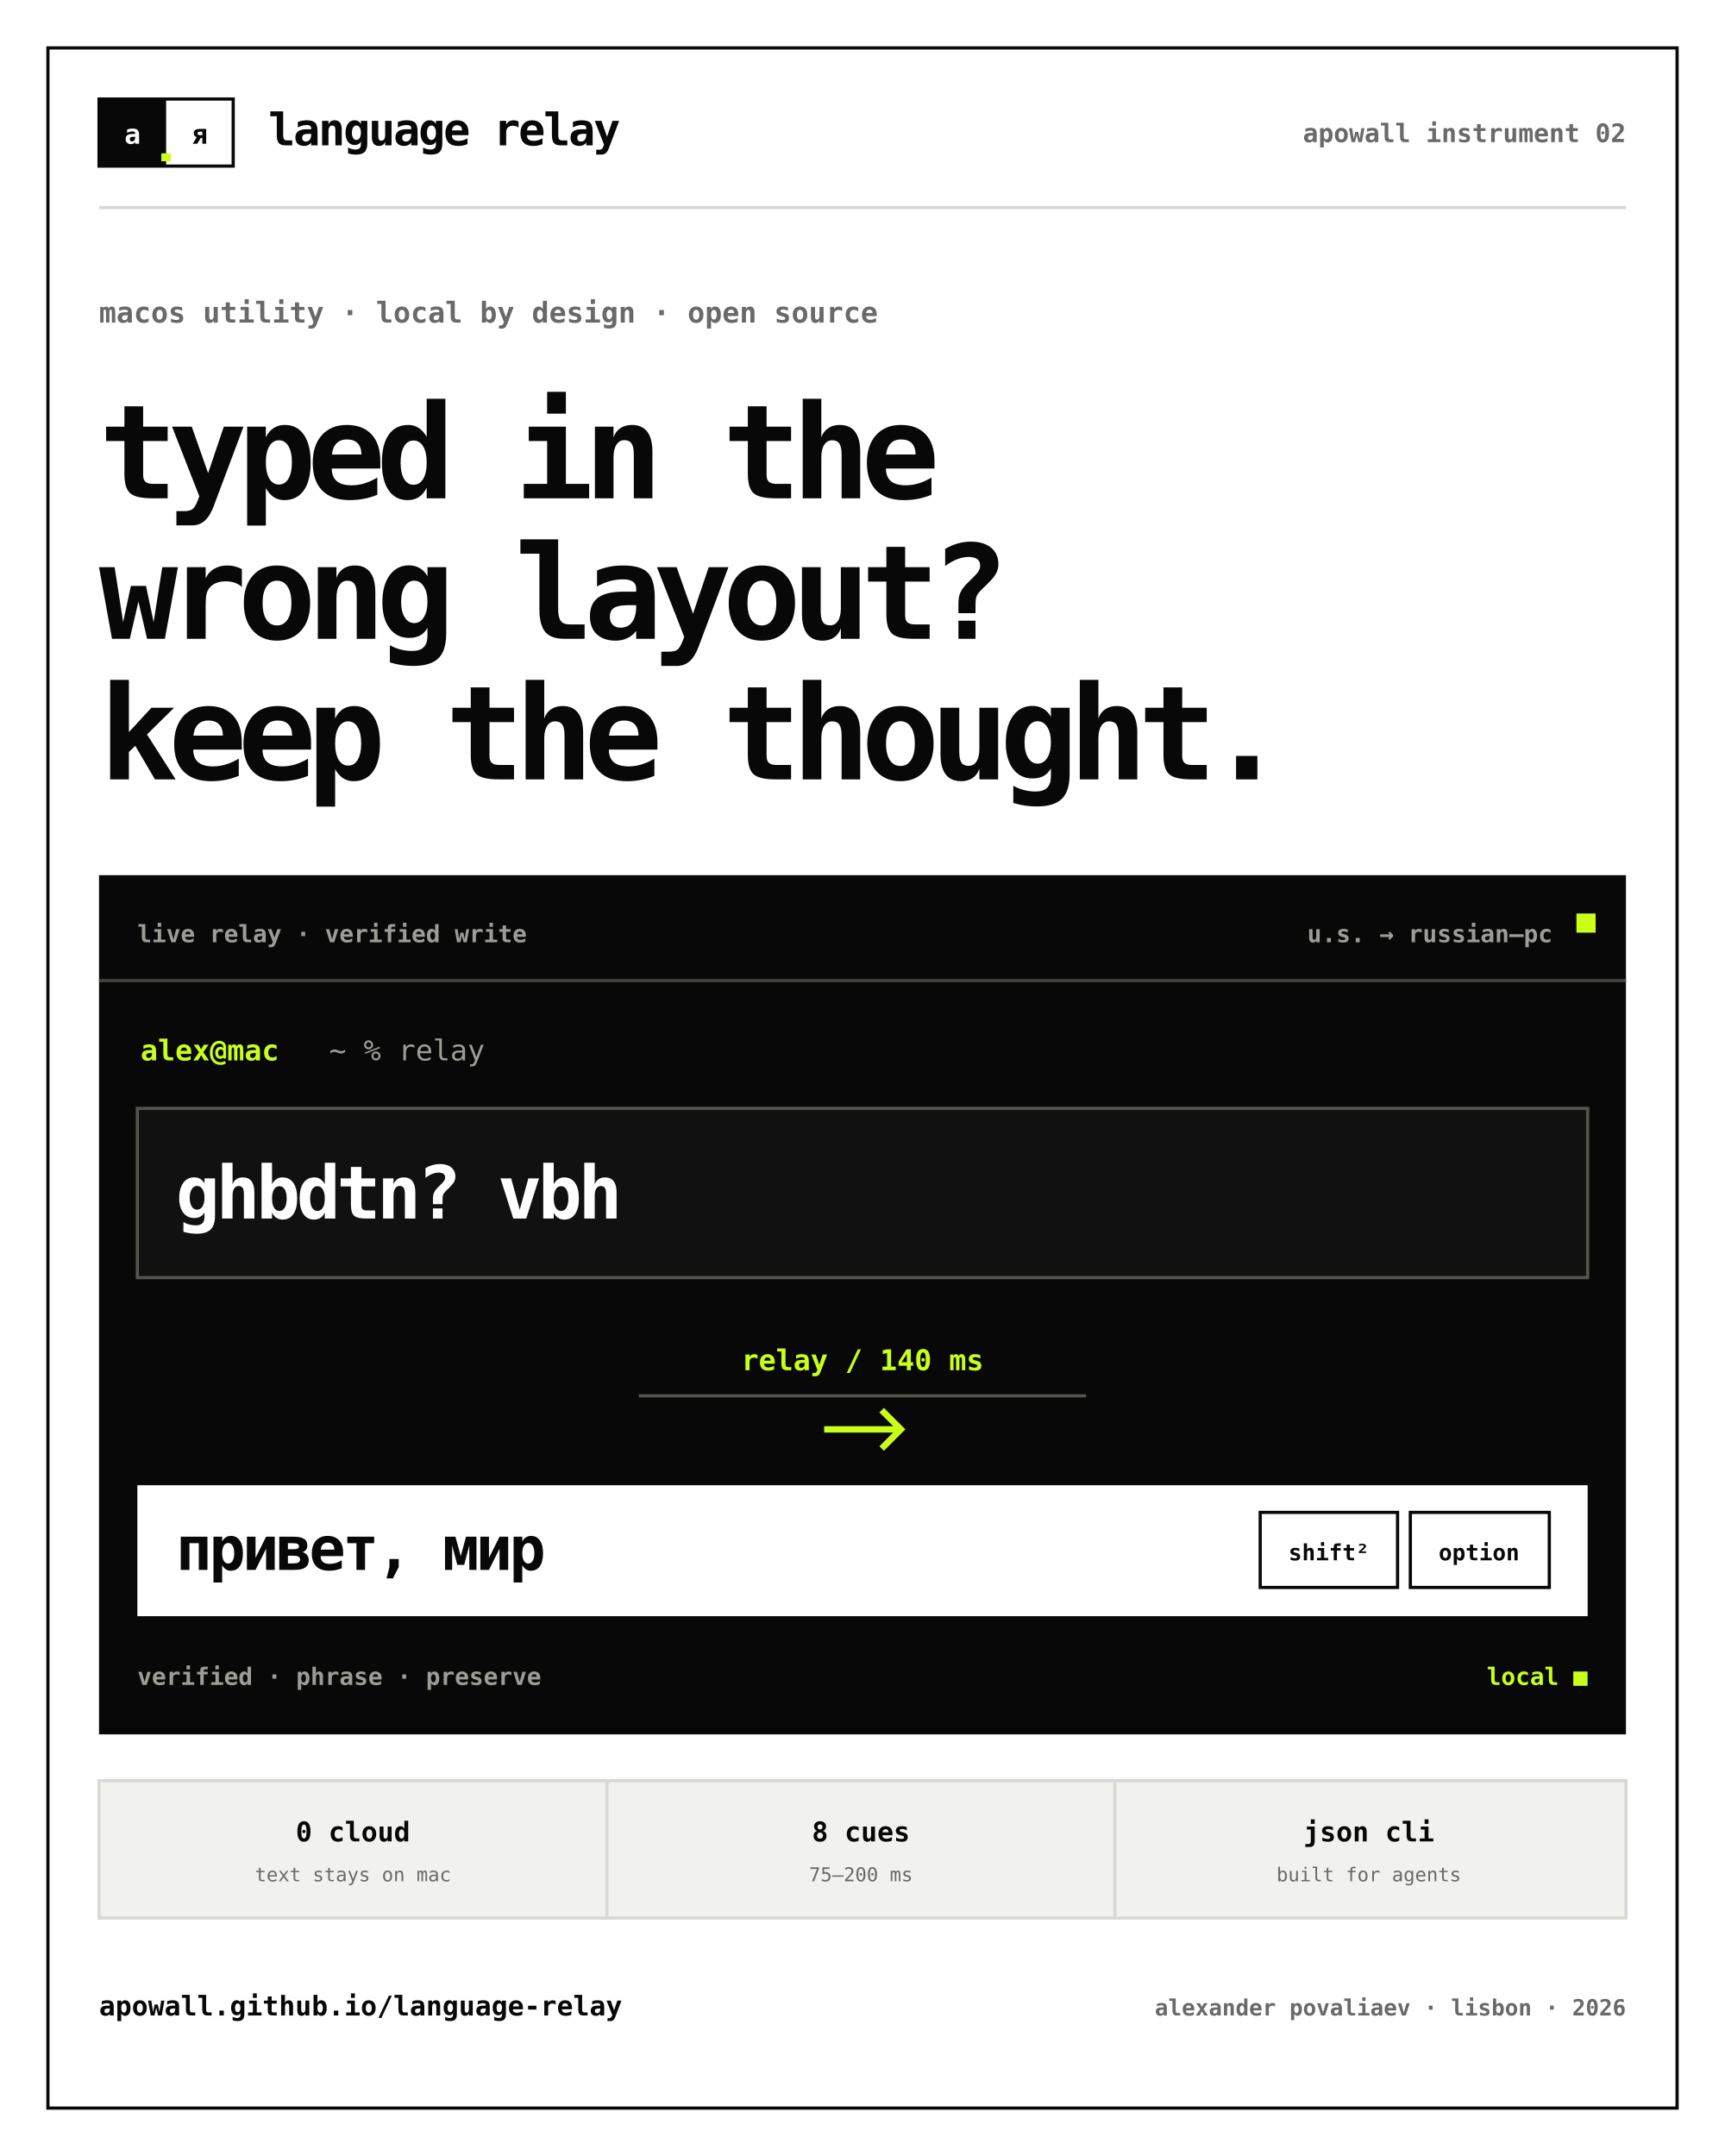
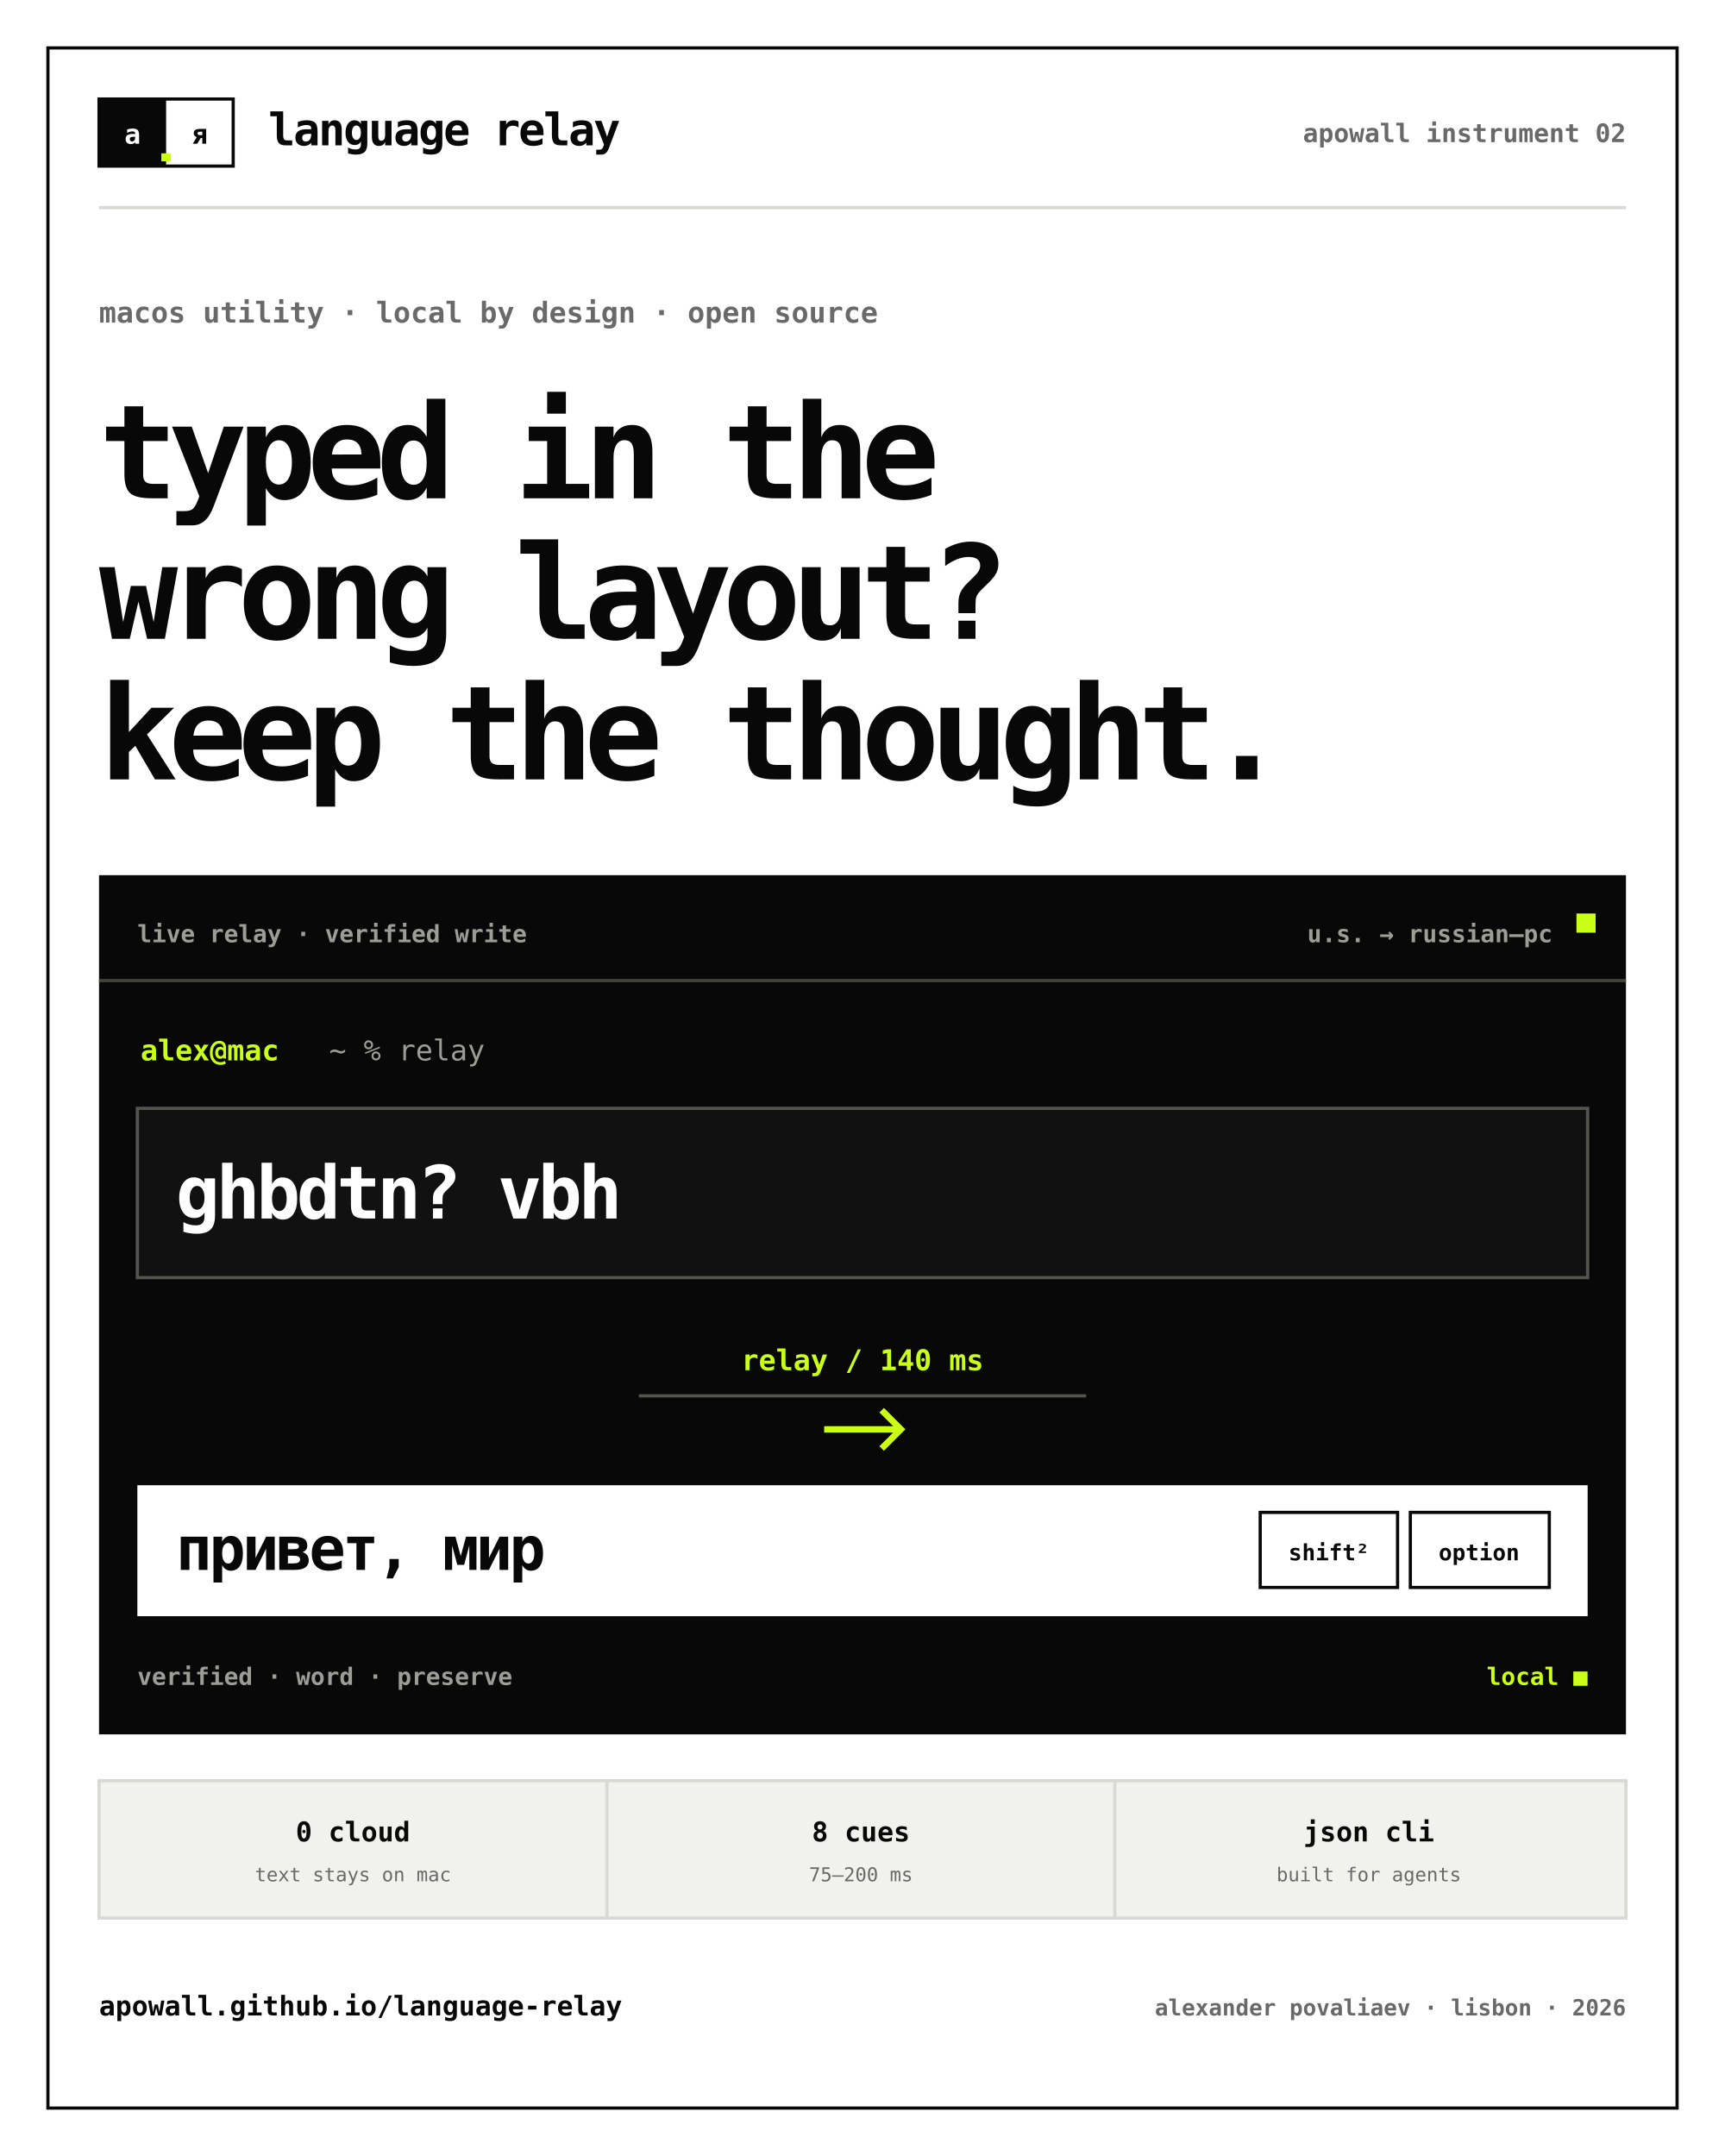
<svg xmlns="http://www.w3.org/2000/svg" width="1080" height="1350" viewBox="0 0 1080 1350" role="img" aria-labelledby="title description">
  <rect width="1080" height="1350" fill="#ffffff" />
  <rect x="30" y="30" width="1020" height="1290" fill="none" stroke="#080808" stroke-width="2" />
  <g font-family="JetBrains Mono, SFMono-Regular, Menlo, monospace" fill="#080808">
    <g transform="translate(62 62)">
      <rect width="84" height="42" fill="#ffffff" stroke="#080808" stroke-width="2" />
      <rect width="42" height="42" fill="#080808" />
      <text x="21" y="28" fill="#ffffff" text-anchor="middle" font-size="17" font-weight="800">a</text>
      <text x="63" y="28" text-anchor="middle" font-size="17" font-weight="800">я</text>
      <rect x="39" y="34" width="6" height="5" fill="#caff18" />
    </g>
    <text x="168" y="91" font-size="28" font-weight="760" letter-spacing="-1.2">language relay</text>
    <text x="1018" y="89" text-anchor="end" font-size="16" font-weight="700" fill="#696969">apowall instrument 02</text>
    <line x1="62" y1="130" x2="1018" y2="130" stroke="#d9d9d4" stroke-width="2" />
    <text x="62" y="202" font-size="18" font-weight="750" fill="#696969">macos utility · local by design · open source</text>
    <text x="62" y="312" font-size="82" font-weight="790" letter-spacing="-6">typed in the</text>
    <text x="62" y="400" font-size="82" font-weight="790" letter-spacing="-6">wrong layout?</text>
    <text x="62" y="488" font-size="82" font-weight="790" letter-spacing="-6">keep the thought.</text>
    <g transform="translate(62 548)">
      <rect width="956" height="538" fill="#080808" />
      <line x1="0" y1="66" x2="956" y2="66" stroke="#44443f" stroke-width="2" />
      <text x="24" y="42" fill="#9d9d97" font-size="15" font-weight="700">live relay · verified write</text>
      <text x="910" y="42" fill="#9d9d97" text-anchor="end" font-size="15" font-weight="700">u.s. → russian–pc</text>
      <rect x="925" y="24" width="12" height="12" fill="#caff18" />
      <text x="26" y="116" fill="#caff18" font-size="18" font-weight="800">alex@mac</text>
      <text x="144" y="116" fill="#9d9d97" font-size="18">~ % relay</text>
      <rect x="24" y="146" width="908" height="106" fill="#111111" stroke="#55554f" stroke-width="2" />
      <text x="48" y="215" fill="#ffffff" font-size="46" font-weight="680" letter-spacing="-2.5">ghbdtn? vbh</text>
      <text x="478" y="310" fill="#caff18" text-anchor="middle" font-size="18" font-weight="800">relay / 140 ms</text>
      <line x1="338" y1="326" x2="618" y2="326" stroke="#55554f" stroke-width="2" />
      <path d="M454 347h48m-12-12 12 12-12 12" fill="none" stroke="#caff18" stroke-width="4" />
      <rect x="24" y="382" width="908" height="82" fill="#ffffff" />
      <text x="48" y="435" fill="#080808" font-size="38" font-weight="760" letter-spacing="-2">привет, мир</text>
      <rect x="727" y="399" width="86" height="47" fill="#ffffff" stroke="#080808" stroke-width="2" />
      <rect x="821" y="399" width="87" height="47" fill="#ffffff" stroke="#080808" stroke-width="2" />
      <text x="770" y="429" text-anchor="middle" font-size="14" font-weight="750">shift²</text>
      <text x="864" y="429" text-anchor="middle" font-size="14" font-weight="750">option</text>
-       <text x="24" y="507" fill="#9d9d97" font-size="15" font-weight="700">verified · phrase · preserve</text>
+       <text x="24" y="507" fill="#9d9d97" font-size="15" font-weight="700">verified · word · preserve</text>
      <text x="932" y="507" fill="#caff18" text-anchor="end" font-size="15" font-weight="800">local ■</text>
    </g>
    <g transform="translate(62 1115)">
      <rect width="956" height="86" fill="#f1f1ed" stroke="#d9d9d4" stroke-width="2" />
      <line x1="318" y1="0" x2="318" y2="86" stroke="#d9d9d4" stroke-width="2" />
      <line x1="636" y1="0" x2="636" y2="86" stroke="#d9d9d4" stroke-width="2" />
      <text x="159" y="38" text-anchor="middle" font-size="17" font-weight="780">0 cloud</text>
      <text x="159" y="63" text-anchor="middle" font-size="12" fill="#696969">text stays on mac</text>
      <text x="477" y="38" text-anchor="middle" font-size="17" font-weight="780">8 cues</text>
      <text x="477" y="63" text-anchor="middle" font-size="12" fill="#696969">75–200 ms</text>
      <text x="795" y="38" text-anchor="middle" font-size="17" font-weight="780">json cli</text>
      <text x="795" y="63" text-anchor="middle" font-size="12" fill="#696969">built for agents</text>
    </g>
    <text x="62" y="1262" font-size="17" font-weight="800">apowall.github.io/language-relay</text>
    <text x="1018" y="1262" text-anchor="end" font-size="14" font-weight="700" fill="#696969">alexander povaliaev · lisbon · 2026</text>
  </g>
</svg>
